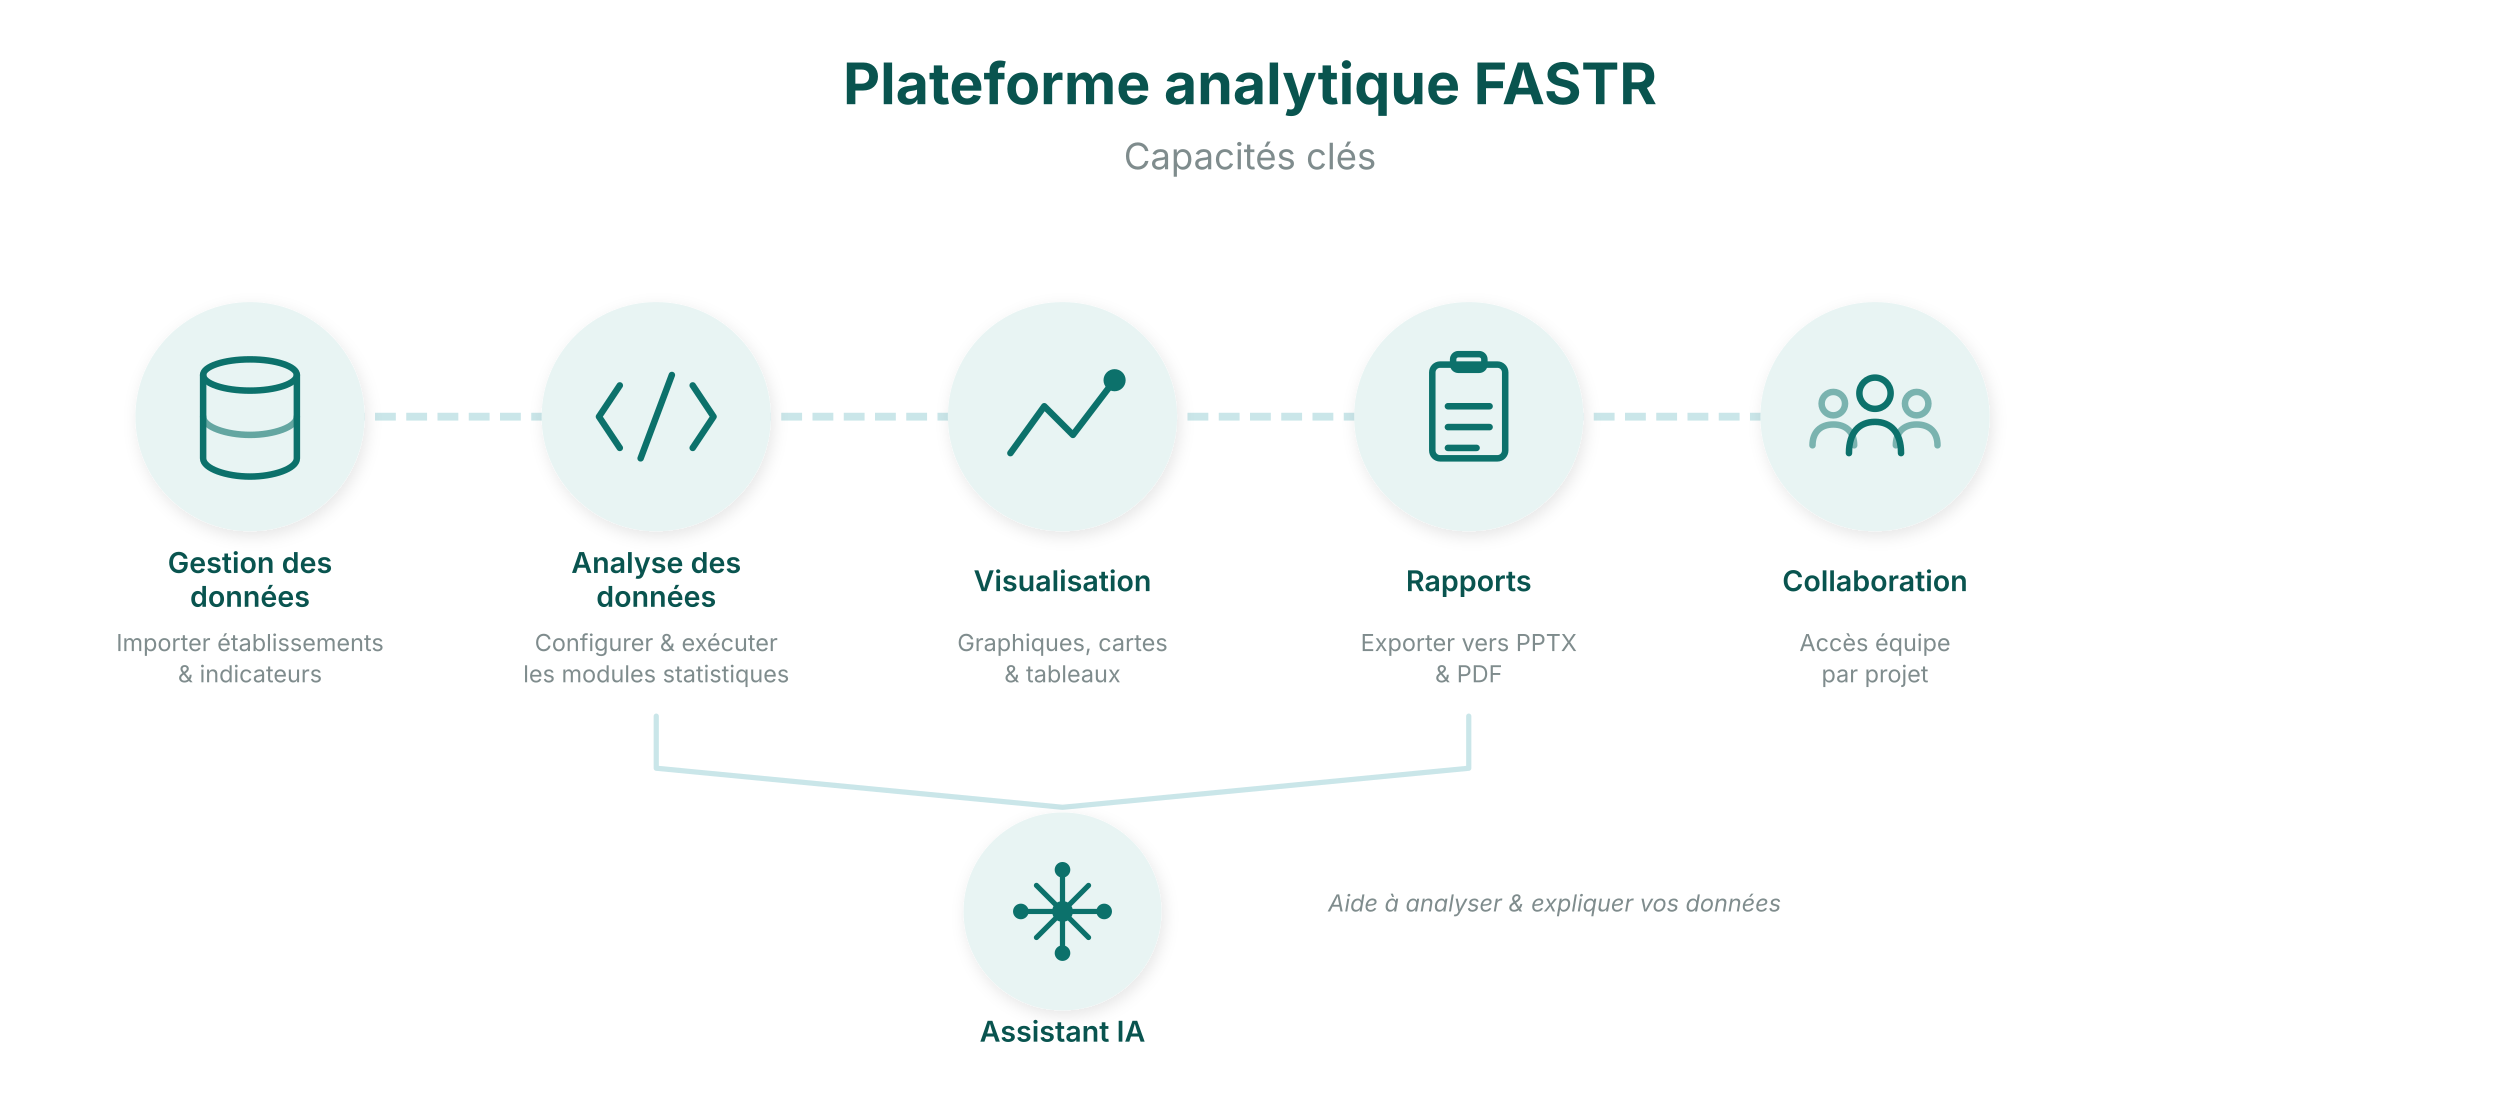
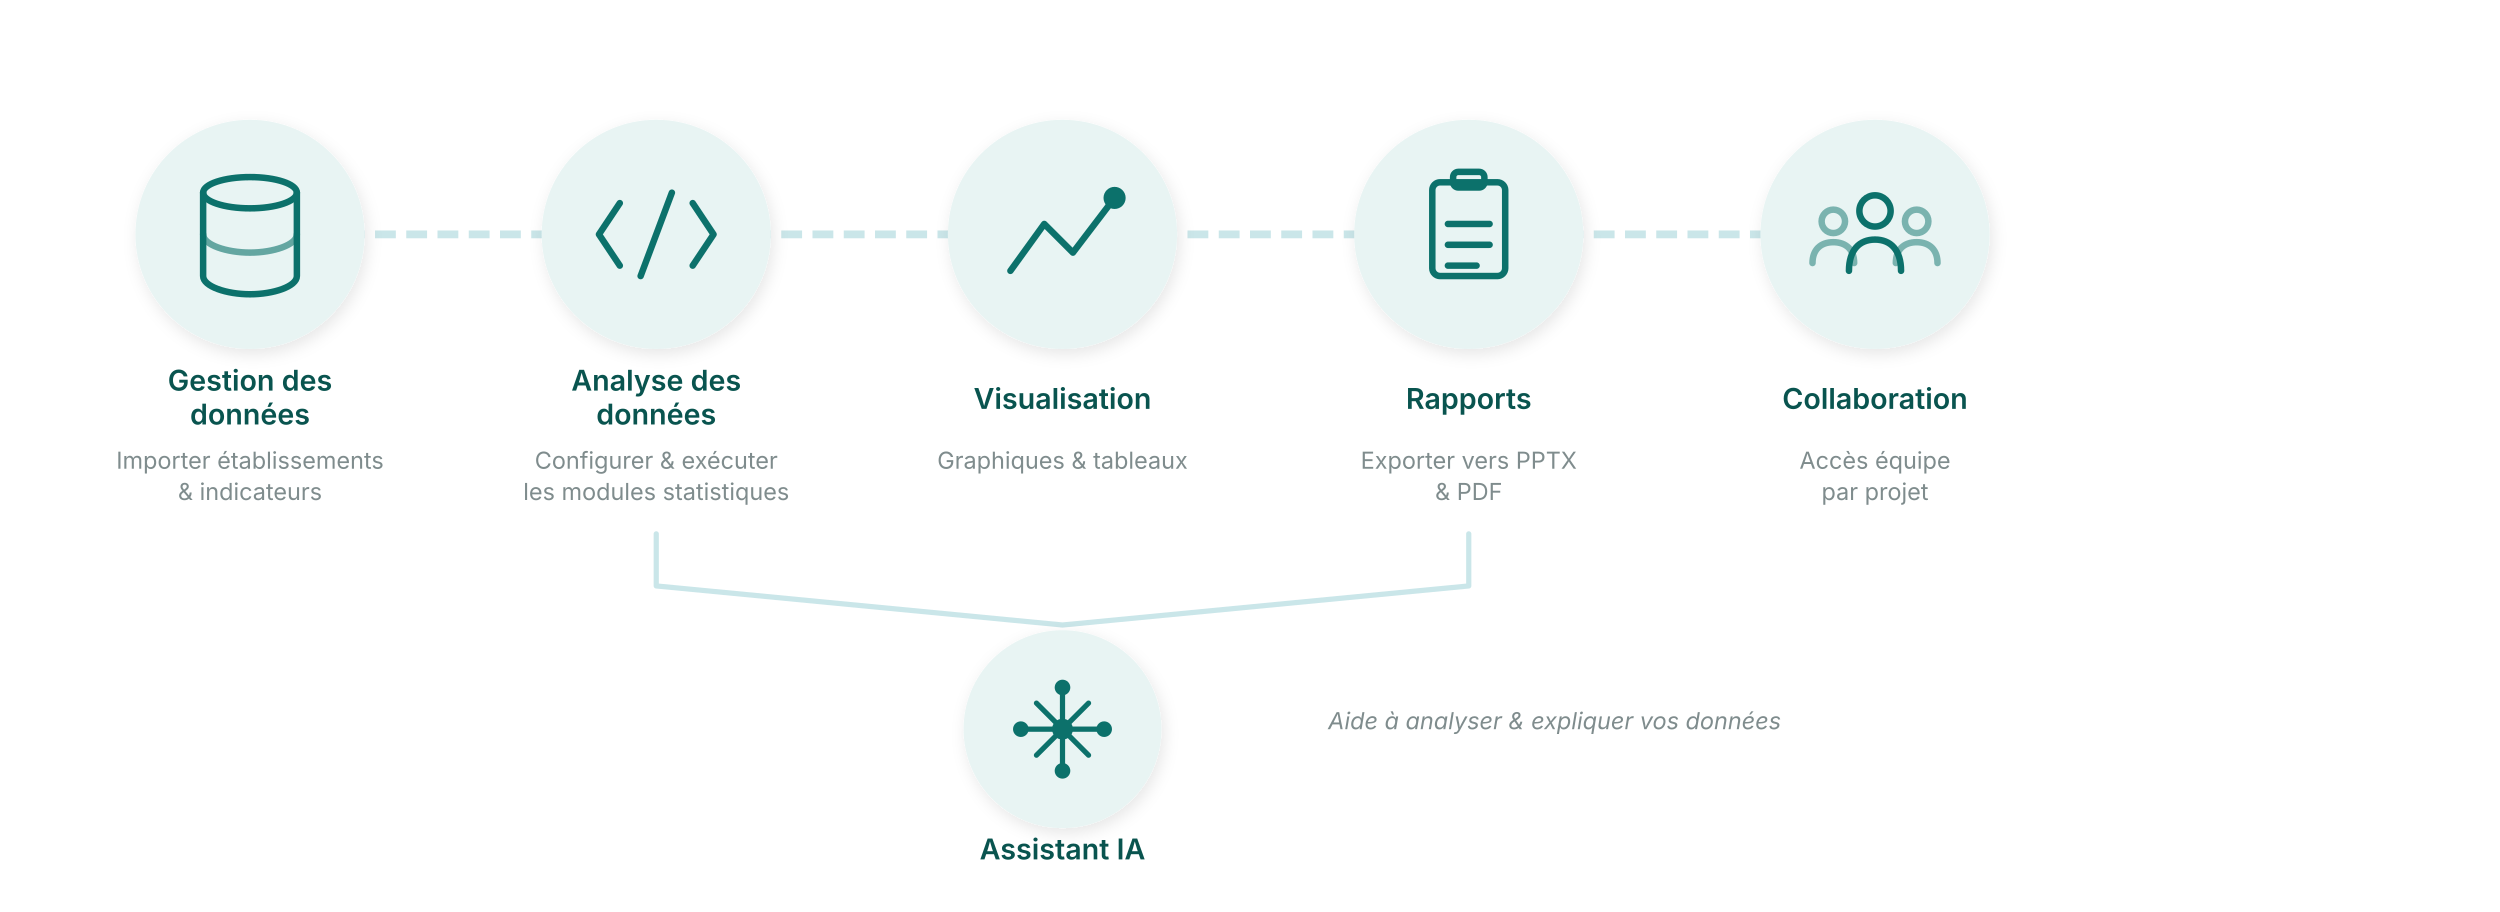
- <svg xmlns="http://www.w3.org/2000/svg" viewBox="0 0 960 420">
+ <svg xmlns="http://www.w3.org/2000/svg" viewBox="0 70 960 350">
  <defs>
    <filter id="shadow" x="-20%" y="-20%" width="140%" height="140%">
      <feDropShadow dx="1" dy="2" stdDeviation="3" flood-opacity="0.1" />
    </filter>
  </defs>
-   <text x="480" y="40" text-anchor="middle" font-family="Inter, sans-serif" font-size="22" font-weight="700" fill="#09544F">Plateforme analytique FASTR</text>
-   <text x="480" y="65" text-anchor="middle" font-family="Inter, sans-serif" font-size="14" fill="#7f8c8d">Capacités clés</text>
  <line x1="96" y1="160" x2="720" y2="160" stroke="#CAE6E9" stroke-width="3" stroke-dasharray="8,4" />
  <g fill="#1F9A9C">
    <polygon points="210,155 220,160 210,165" />
    <polygon points="366,155 376,160 366,165" />
    <polygon points="522,155 532,160 522,165" />
    <polygon points="678,155 688,160 678,165" />
  </g>
  <g transform="translate(51, 95)">
    <circle cx="45" cy="65" r="44" fill="#E8F4F3" filter="url(#shadow)" />
    <g transform="translate(45, 65)" fill="none" stroke="#0C716B" stroke-width="2.5" stroke-linecap="round" stroke-linejoin="round">
      <ellipse cx="0" cy="-16" rx="18" ry="6" />
      <path d="M -18 -16 L -18 16 C -18 20 -9 23 0 23 C 9 23 18 20 18 16 L 18 -16" />
      <path d="M -18 0 C -18 4 -9 7 0 7 C 9 7 18 4 18 0" opacity="0.6" />
    </g>
  </g>
  <text x="96" y="220" text-anchor="middle" font-family="Inter, sans-serif" font-size="11" font-weight="600" fill="#09544F">Gestion des</text>
  <text x="96" y="233" text-anchor="middle" font-family="Inter, sans-serif" font-size="11" font-weight="600" fill="#09544F">données</text>
  <text x="96" y="250" text-anchor="middle" font-family="Inter, sans-serif" font-size="9" fill="#7f8c8d">Importer établissements</text>
  <text x="96" y="262" text-anchor="middle" font-family="Inter, sans-serif" font-size="9" fill="#7f8c8d">&amp; indicateurs</text>
  <g transform="translate(207, 95)">
    <circle cx="45" cy="65" r="44" fill="#E8F4F3" filter="url(#shadow)" />
    <g transform="translate(45, 65)" fill="none" stroke="#0C716B" stroke-width="2.5" stroke-linecap="round" stroke-linejoin="round">
      <polyline points="-14,-12 -22,0 -14,12" />
      <polyline points="14,-12 22,0 14,12" />
      <line x1="6" y1="-16" x2="-6" y2="16" />
    </g>
  </g>
  <text x="252" y="220" text-anchor="middle" font-family="Inter, sans-serif" font-size="11" font-weight="600" fill="#09544F">Analyse des</text>
  <text x="252" y="233" text-anchor="middle" font-family="Inter, sans-serif" font-size="11" font-weight="600" fill="#09544F">données</text>
  <text x="252" y="250" text-anchor="middle" font-family="Inter, sans-serif" font-size="9" fill="#7f8c8d">Configurer &amp; exécuter</text>
  <text x="252" y="262" text-anchor="middle" font-family="Inter, sans-serif" font-size="9" fill="#7f8c8d">les modules statistiques</text>
  <g transform="translate(363, 95)">
    <circle cx="45" cy="65" r="44" fill="#E8F4F3" filter="url(#shadow)" />
    <g transform="translate(45, 65)" fill="none" stroke="#0C716B" stroke-width="2.5" stroke-linecap="round" stroke-linejoin="round">
      <polyline points="-20,14 -7,-4 4,7 20,-14" />
      <circle cx="20" cy="-14" r="3" fill="#0C716B" />
    </g>
  </g>
  <text x="408" y="227" text-anchor="middle" font-family="Inter, sans-serif" font-size="11" font-weight="600" fill="#09544F">Visualisation</text>
-   <text x="408" y="250" text-anchor="middle" font-family="Inter, sans-serif" font-size="9" fill="#7f8c8d">Graphiques, cartes</text>
-   <text x="408" y="262" text-anchor="middle" font-family="Inter, sans-serif" font-size="9" fill="#7f8c8d">&amp; tableaux</text>
+   <text x="408" y="250" text-anchor="middle" font-family="Inter, sans-serif" font-size="9" fill="#7f8c8d">Graphiques &amp; tableaux</text>
  <g transform="translate(519, 95)">
    <circle cx="45" cy="65" r="44" fill="#E8F4F3" filter="url(#shadow)" />
    <g transform="translate(45, 65)" fill="none" stroke="#0C716B" stroke-width="2.5" stroke-linecap="round" stroke-linejoin="round">
      <rect x="-14" y="-20" width="28" height="36" rx="3" />
      <rect x="-6" y="-24" width="12" height="6" rx="2" />
      <line x1="-8" y1="-4" x2="8" y2="-4" />
      <line x1="-8" y1="4" x2="8" y2="4" />
      <line x1="-8" y1="12" x2="3" y2="12" />
    </g>
  </g>
  <text x="564" y="227" text-anchor="middle" font-family="Inter, sans-serif" font-size="11" font-weight="600" fill="#09544F">Rapports</text>
  <text x="564" y="250" text-anchor="middle" font-family="Inter, sans-serif" font-size="9" fill="#7f8c8d">Exporter vers PPTX</text>
  <text x="564" y="262" text-anchor="middle" font-family="Inter, sans-serif" font-size="9" fill="#7f8c8d">&amp; PDF</text>
  <g transform="translate(675, 95)">
    <circle cx="45" cy="65" r="44" fill="#E8F4F3" filter="url(#shadow)" />
    <g transform="translate(45, 65)" fill="none" stroke="#0C716B" stroke-width="2.5" stroke-linecap="round" stroke-linejoin="round">
      <circle cx="0" cy="-9" r="6" />
      <path d="M -10 14 C -10 6 -6 2 0 2 C 6 2 10 6 10 14" />
      <circle cx="-16" cy="-5" r="4.5" opacity="0.5" />
      <path d="M -24 11 C -24 6 -21 3 -16 3 C -11 3 -8 6 -8 11" opacity="0.5" />
      <circle cx="16" cy="-5" r="4.5" opacity="0.5" />
      <path d="M 8 11 C 8 6 11 3 16 3 C 21 3 24 6 24 11" opacity="0.5" />
    </g>
  </g>
  <text x="720" y="227" text-anchor="middle" font-family="Inter, sans-serif" font-size="11" font-weight="600" fill="#09544F">Collaboration</text>
  <text x="720" y="250" text-anchor="middle" font-family="Inter, sans-serif" font-size="9" fill="#7f8c8d">Accès équipe</text>
  <text x="720" y="262" text-anchor="middle" font-family="Inter, sans-serif" font-size="9" fill="#7f8c8d">par projet</text>
  <path d="M 252 275 L 252 295 L 408 310 L 564 295 L 564 275" fill="none" stroke="#CAE6E9" stroke-width="2" stroke-linecap="round" stroke-linejoin="round" />
  <g transform="translate(363, 305)">
    <circle cx="45" cy="45" r="38" fill="#E8F4F3" filter="url(#shadow)" />
    <g transform="translate(45, 45)" fill="none" stroke="#0C716B" stroke-width="2" stroke-linecap="round" stroke-linejoin="round">
      <path d="M 0 -16 L 0 16 M -16 0 L 16 0" />
      <path d="M -10 -10 L 10 10 M 10 -10 L -10 10" />
      <circle cx="0" cy="-16" r="2" fill="#0C716B" />
      <circle cx="0" cy="16" r="2" fill="#0C716B" />
      <circle cx="-16" cy="0" r="2" fill="#0C716B" />
      <circle cx="16" cy="0" r="2" fill="#0C716B" />
      <circle cx="0" cy="0" r="3" fill="#0C716B" />
    </g>
  </g>
  <text x="408" y="400" text-anchor="middle" font-family="Inter, sans-serif" font-size="11" font-weight="600" fill="#09544F">Assistant IA</text>
  <text x="510" y="350" text-anchor="start" font-family="Inter, sans-serif" font-size="9" fill="#7f8c8d" font-style="italic">Aide à analyser &amp; expliquer vos données</text>
</svg>
